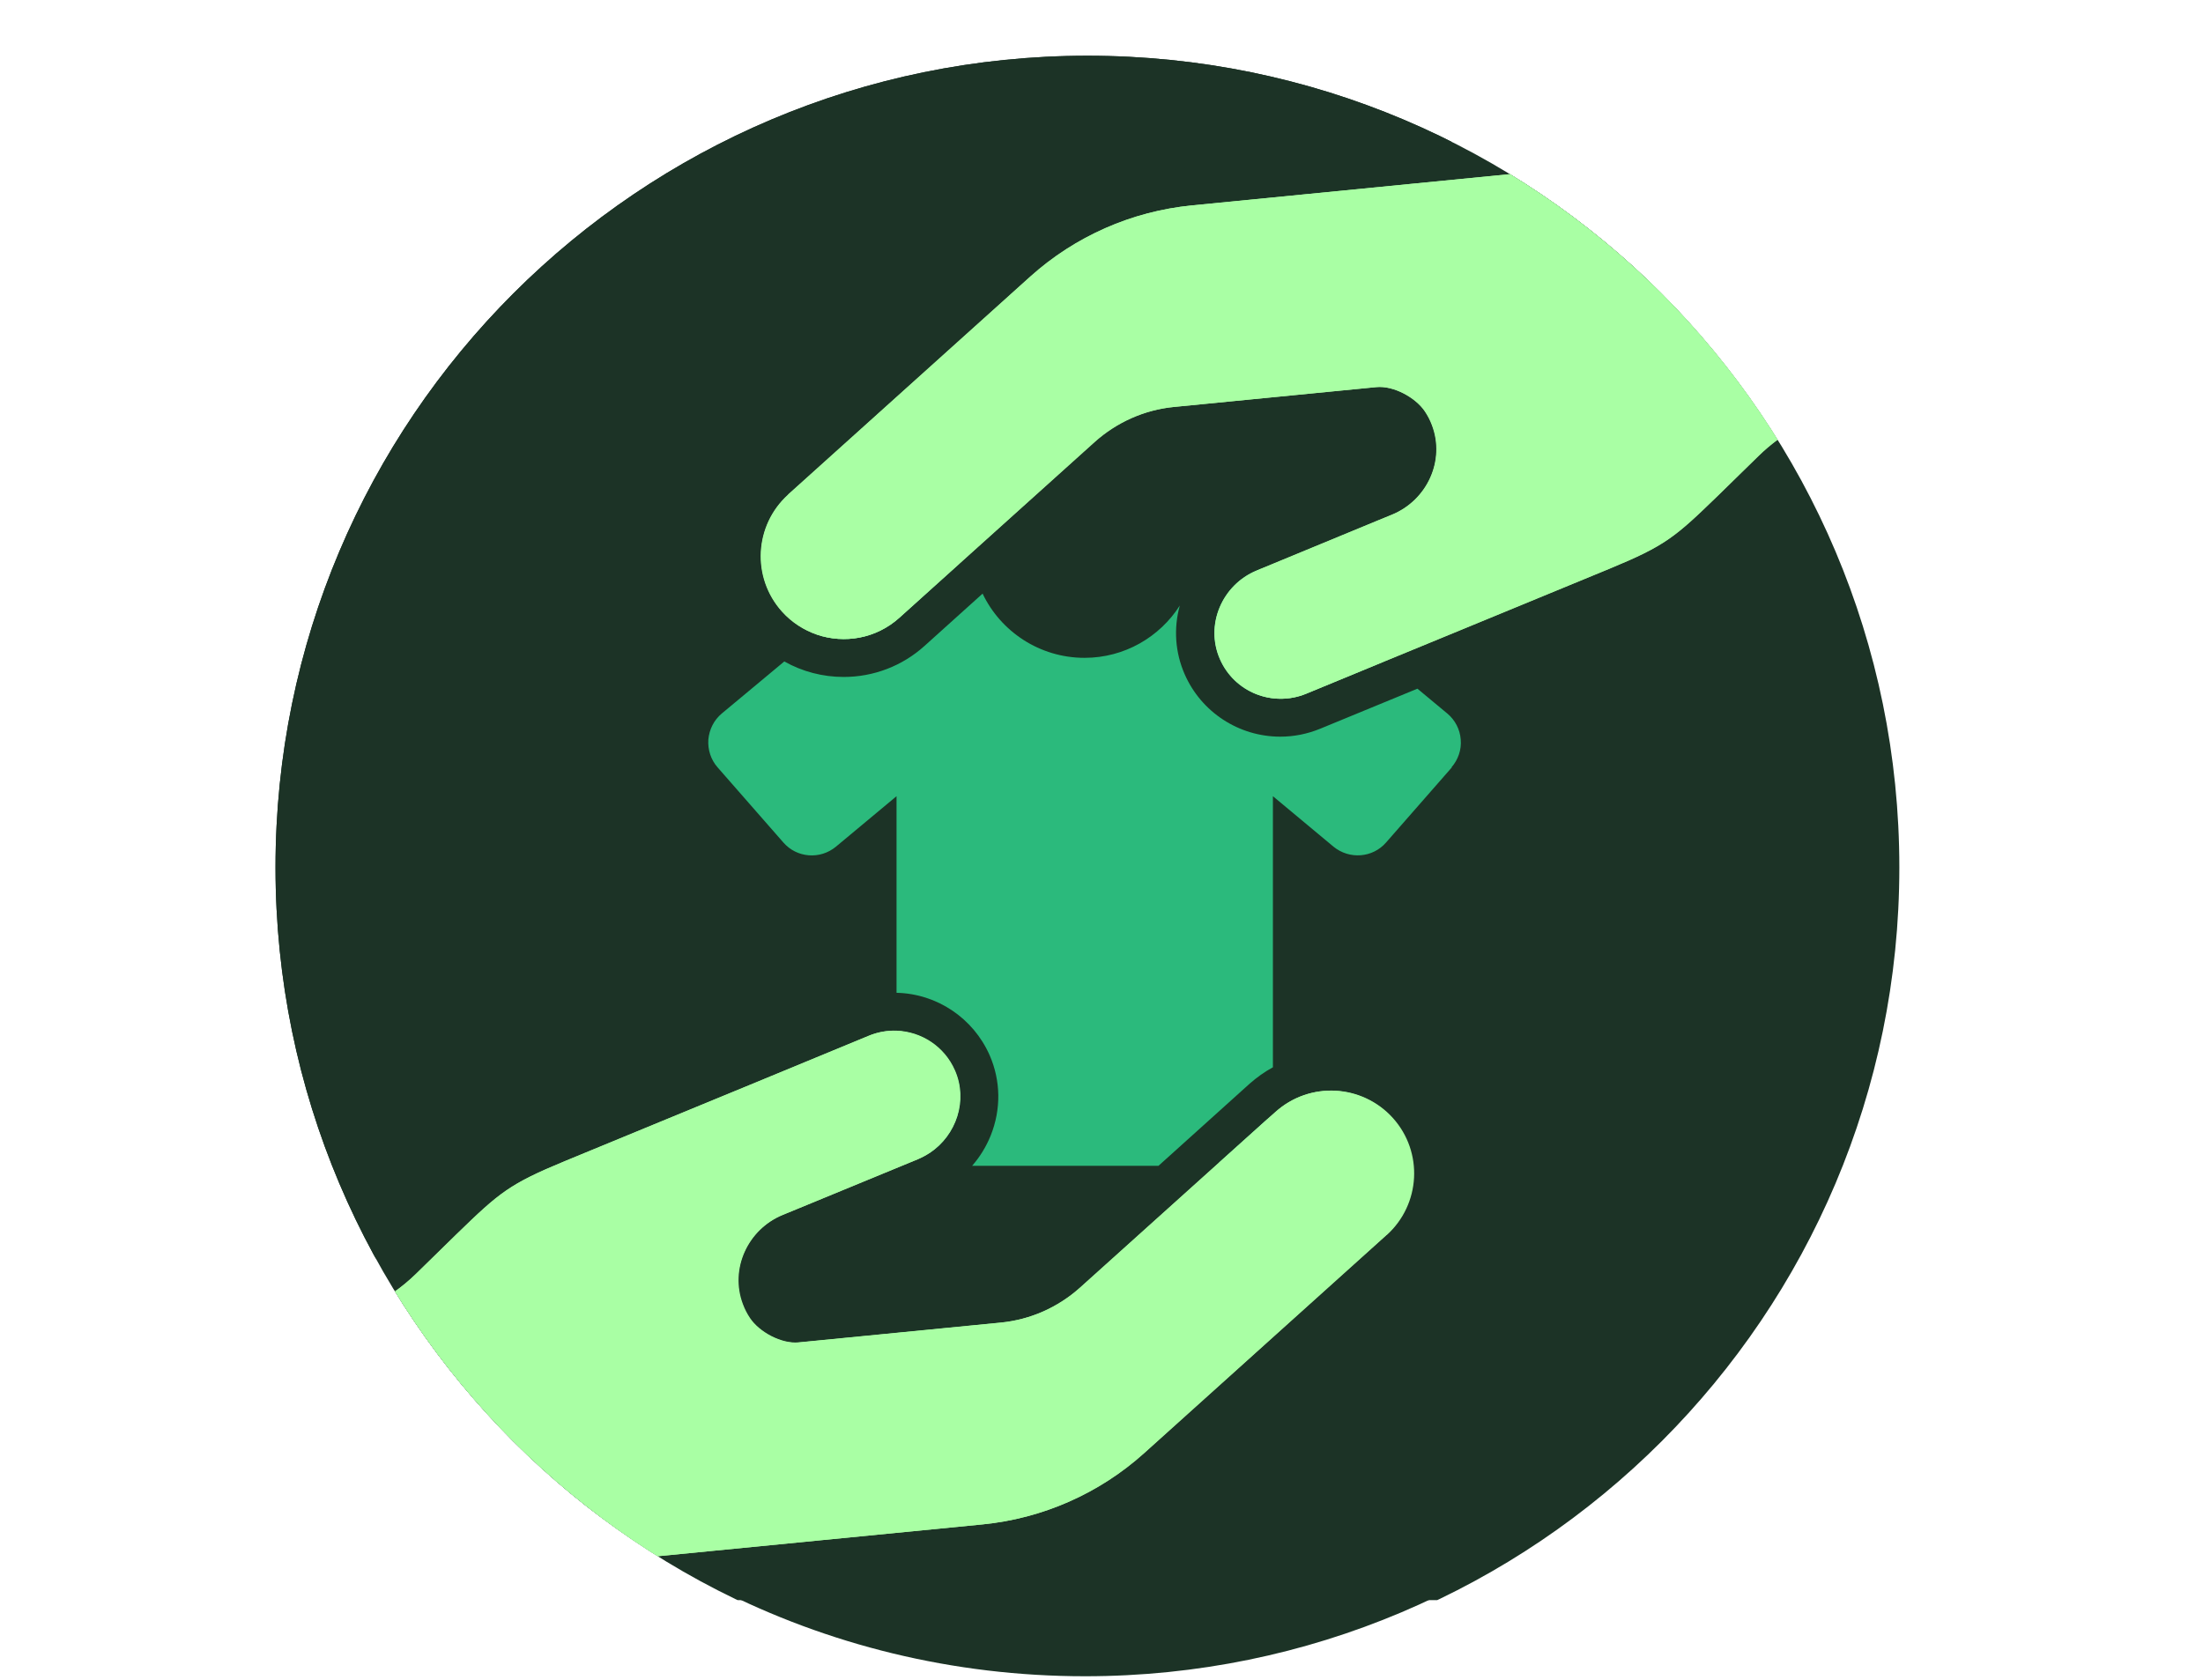
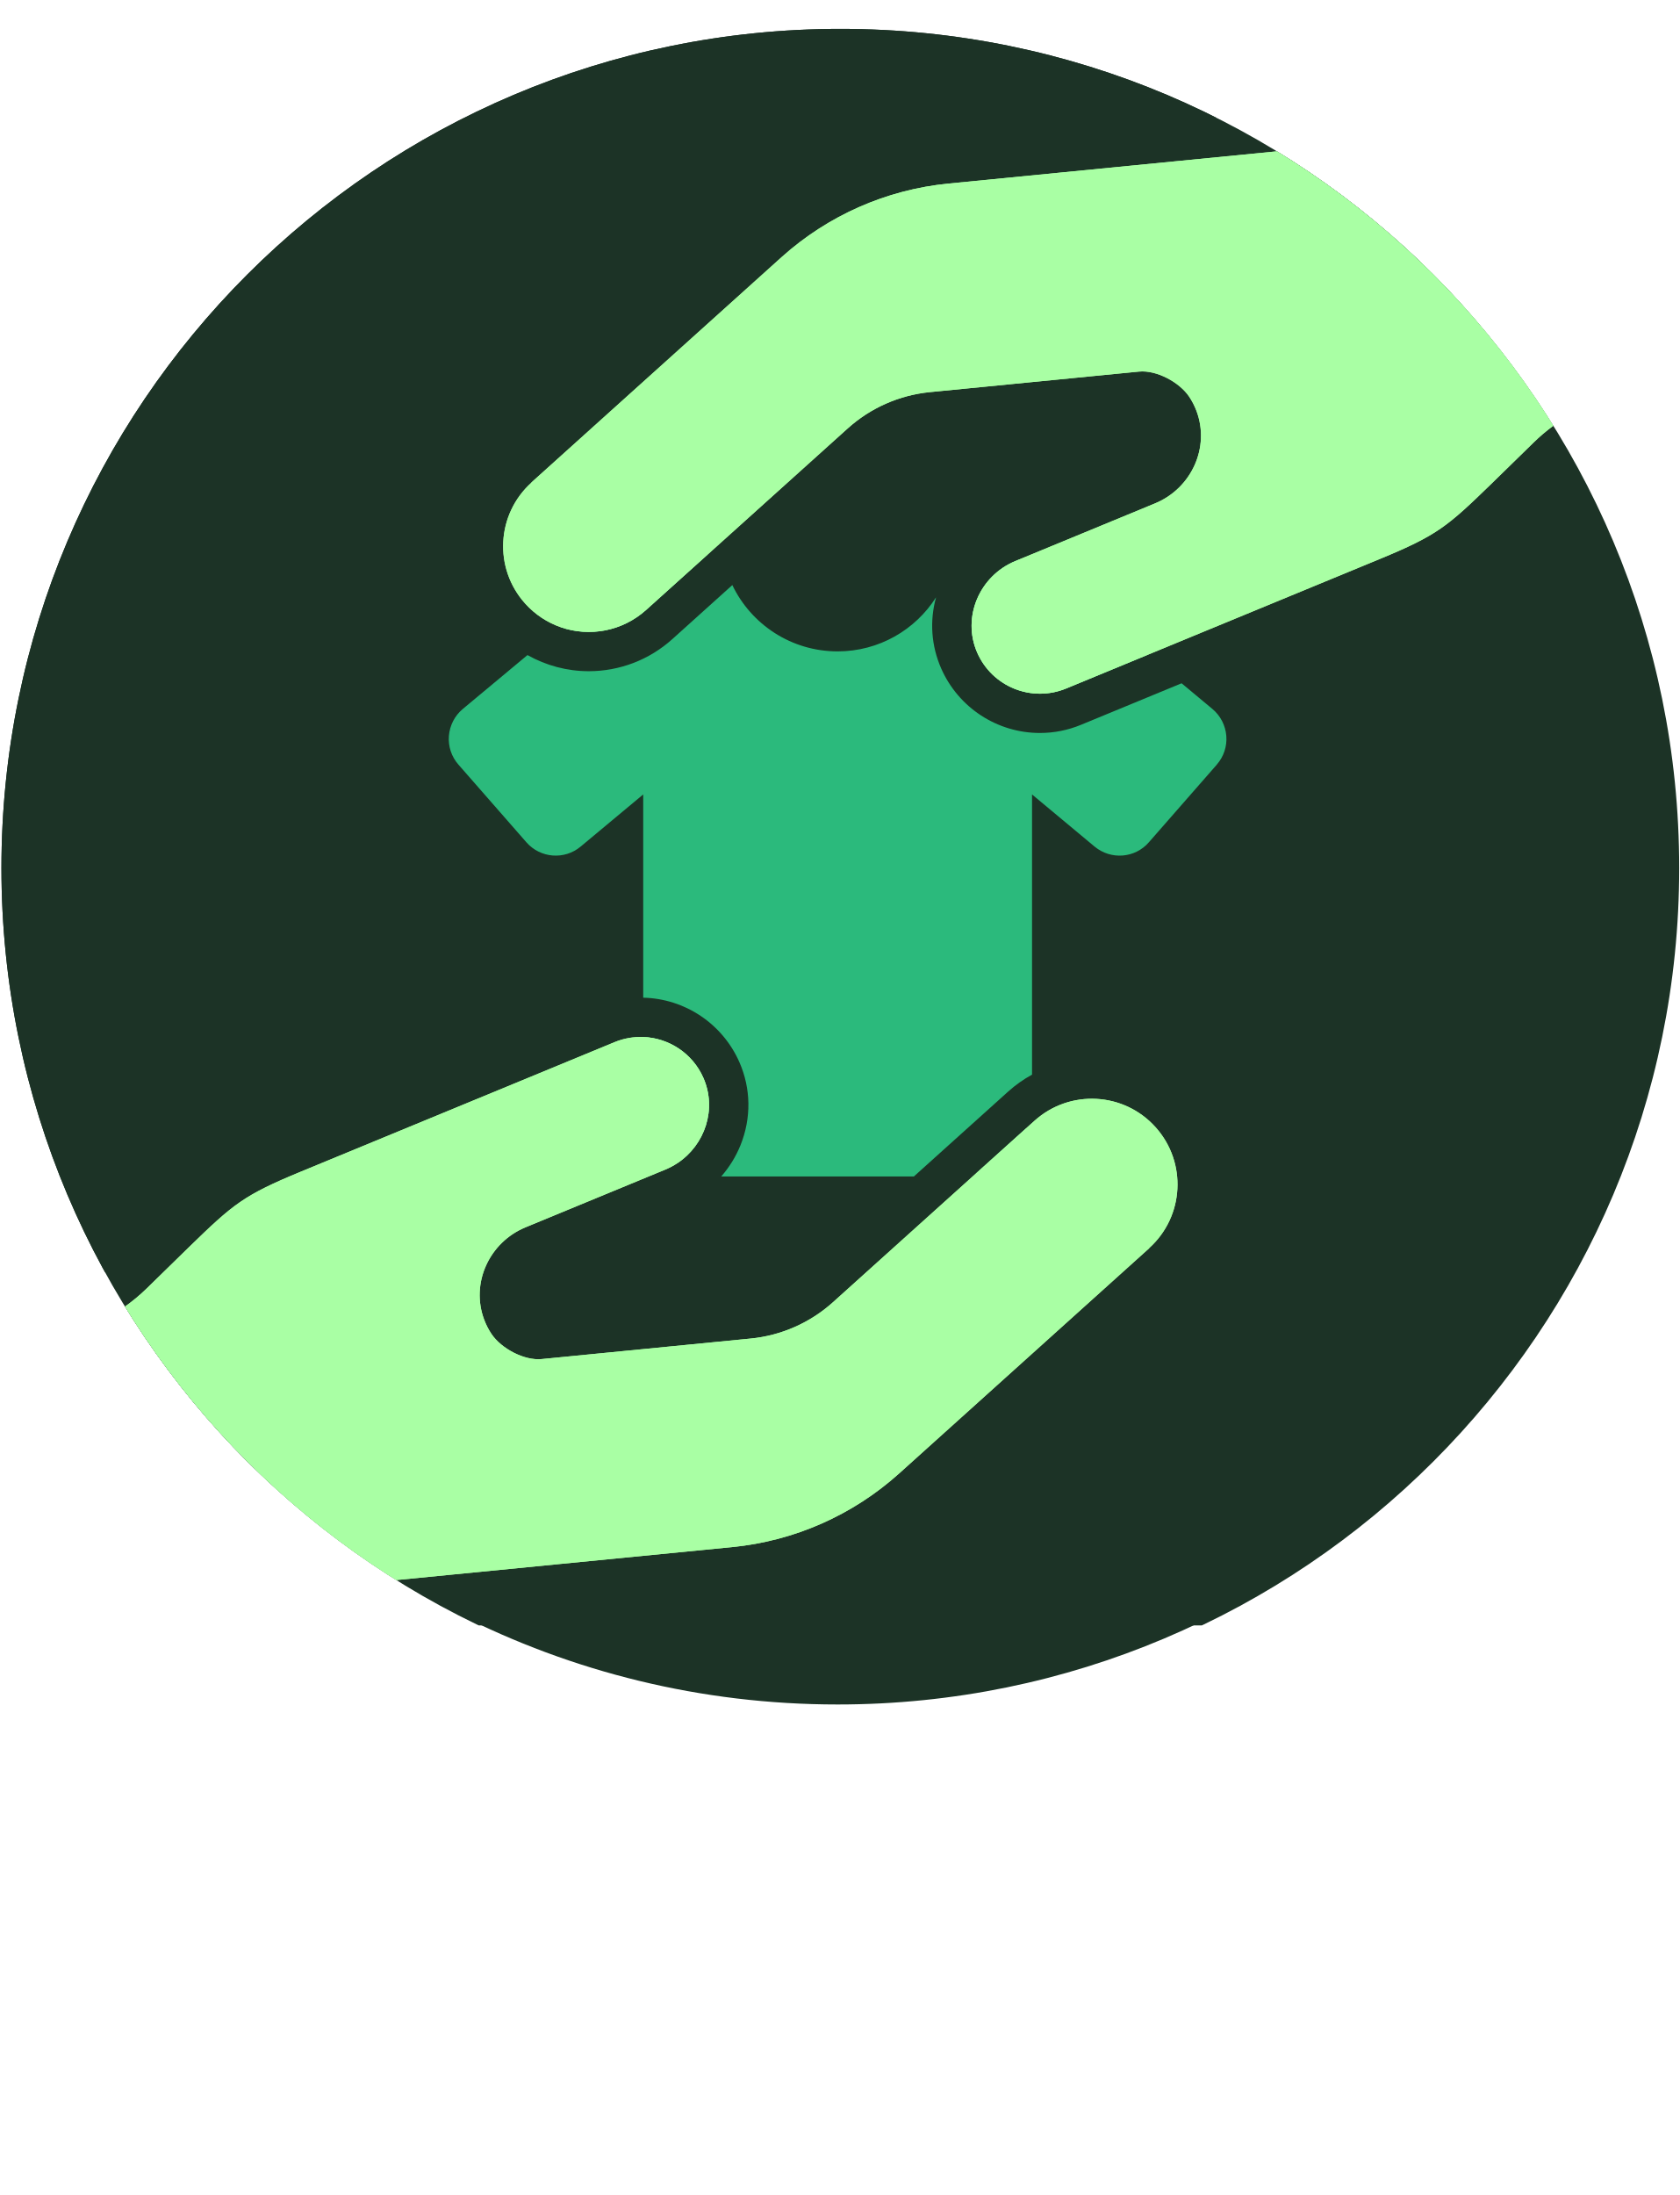
- <svg xmlns="http://www.w3.org/2000/svg" id="Calque_2" data-name="Calque 2" viewBox="0 0 122.1 93.09">
+ <svg xmlns="http://www.w3.org/2000/svg" id="Calque_1" data-name="Calque 1" viewBox="0 0 930.47 1215.68">
  <defs>
    <style>
      .cls-1 {
        fill: #2bba7c;
      }

      .cls-1, .cls-2, .cls-3, .cls-4 {
        stroke-width: 0px;
      }

      .cls-2 {
        fill: none;
      }

      .cls-3 {
        fill: #a9ffa4;
      }

      .cls-5 {
        clip-path: url(#clippath);
      }

      .cls-4 {
        fill: #1c3326;
      }
    </style>
    <clipPath id="clippath">
-       <circle class="cls-2" cx="60.27" cy="48.09" r="45" />
+       <circle class="cls-2" cx="465.54" cy="480.74" r="464.74" />
    </clipPath>
  </defs>
-   <g id="Calque_1-2" data-name="Calque 1">
-     <g class="cls-5">
+   <g class="cls-5">
+     <g>
+       <rect class="cls-4" x="-124.75" y="-15.91" width="1228.92" height="916.13" />
+       <path class="cls-4" d="m525.34,101.68l182.83-17.94c61.79,38.19,113.95,90.47,151.99,152.35-3.69,2.73-7.19,5.7-10.5,8.94l-23.22,22.69c-24.72,24.01-30.19,28.73-62.13,41.91l-85.9,35.45-17.56,7.24-25.14,10.38-45.07,18.61c-19.16,7.9-40.98-.96-49.26-19.83-8.62-19.65,1.28-42.56,21.11-50.73l2.13-.89,67.26-27.75,8.07-3.34c20.04-8.27,30.54-30.96,22.86-51.24-1.06-2.79-2.41-5.41-4.01-7.81-5.41-8.07-18.12-14.86-27.78-13.92l-115.83,11.37c-16.95,1.67-32.92,8.71-45.58,20.12l-77.42,69.69-34.26,30.83c-13.28,11.95-31.43,15.02-47.19,9.61-7.37-2.54-14.24-6.94-19.83-13.17-17.55-19.51-15.95-49.48,3.56-67.02h-.12s138.72-124.89,138.72-124.89c25.65-23.02,58-37.29,92.26-40.66Z" />
+       <path class="cls-4" d="m640.16,624.26c-17.53-19.51-47.51-21.09-67.02-3.56l-4.62,4.15-27.74,24.97-79.31,71.4c-12.67,11.39-28.64,18.45-45.59,20.12l-115.83,11.37c-9.65.94-22.37-5.85-27.77-13.92-1.61-2.4-2.96-5.02-4.01-7.81-7.69-20.28,2.8-42.97,22.85-51.24l8.07-3.34,69.4-28.64c2.4-.99,4.65-2.19,6.73-3.59,15.21-10.07,21.95-29.87,14.37-47.15-6.02-13.73-19.22-22.15-33.34-22.69-5.28-.2-10.7.71-15.92,2.86l-70.21,28.99-17.56,7.24-85.9,35.45c-31.93,13.18-37.41,17.9-62.13,41.91l-23.22,22.69c-3.92,3.83-8.13,7.32-12.56,10.42,38.07,61.37,90.04,113.22,151.5,151.13l185.39-18.2c34.26-3.37,66.61-17.64,92.26-40.66l138.72-124.9h-.12c19.51-17.52,21.11-47.49,3.56-67Zm231.07-369.21c-2.21,1.73-4.33,3.59-6.34,5.56l-23.22,22.69c-26.03,25.29-33.52,31.8-69.02,46.46l-118.01,48.68-55.68,22.98c-7.3,3.02-14.97,4.54-22.82,4.54-23.69,0-45.16-14.04-54.69-35.75-5.5-12.53-6.46-26.29-2.83-39.38.61-2.22,1.35-4.43,2.24-6.6,6.1-15.14,18.25-27.39,33.34-33.62l77.47-31.96c9.38-3.88,14.23-14.37,10.8-23.4-.48-1.25-1.06-2.41-1.74-3.41-1.2-1.71-5.65-4.21-7.77-4.35l-115.61,11.35c-12.41,1.22-23.88,6.29-33.15,14.62l-78.44,70.6-33.24,29.93c-12.74,11.47-29.18,17.77-46.29,17.77-12,0-23.69-3.14-33.96-8.93-6.5-3.64-12.44-8.38-17.52-14.02-14.25-15.87-19.81-36.53-17.01-56.15l-26.91,2.6,48.99-44.2,138.72-124.89c28.94-25.98,66.12-42.37,104.7-46.16l151.9-14.91c-63.33-32.34-135.06-50.59-211.05-50.59C207.39,14.52-.68,222.58-.68,479.25c0,81.95,21.21,158.94,58.45,225.8,2.96-2.18,5.78-4.57,8.42-7.16l23.22-22.69c26.03-25.29,33.52-31.8,69.02-46.46l173.69-71.66c7.3-3.02,14.98-4.54,22.82-4.54.46,0,.94,0,1.41.03,23.12.54,43.94,14.44,53.29,35.72,6.43,14.65,6.65,30.98.61,45.97-2.57,6.36-6.2,12.21-10.67,17.32-6.17,7.05-13.93,12.7-22.69,16.32l-77.47,31.96c-9.38,3.88-14.22,14.37-10.8,23.4.48,1.26,1.06,2.4,1.73,3.4,1.22,1.73,5.66,4.22,7.78,4.37l115.61-11.35c12.41-1.22,23.88-6.28,33.15-14.63l59.4-53.46,52.28-47.06c4.05-3.64,8.48-6.76,13.18-9.33,10.09-5.5,21.44-8.43,33.11-8.43,19.61,0,38.36,8.36,51.49,22.95,14.25,15.85,19.81,36.54,17.01,56.15l26.91-2.6-48.99,44.2-138.72,124.89c-28.93,25.98-66.1,42.37-104.7,46.16l-154.4,15.15c63.21,32.19,134.77,50.34,210.59,50.34,256.66,0,464.74-208.08,464.74-464.74,0-81.3-20.87-157.72-57.57-224.2Z" />
+       <path class="cls-3" d="m463.56,479.46l.99-.41h0c-.33.14-.66.27-.99.41Z" />
+       <path class="cls-2" d="m525.34,101.68l182.83-17.94c61.79,38.19,113.95,90.47,151.99,152.35-3.69,2.73-7.19,5.7-10.5,8.94l-23.22,22.69c-24.72,24.01-30.19,28.73-62.13,41.91l-85.9,35.45-17.56,7.24-25.14,10.38-45.07,18.61c-19.16,7.9-40.98-.96-49.26-19.83-8.62-19.65,1.28-42.56,21.11-50.73l2.13-.89,67.26-27.75,8.07-3.34c20.04-8.27,30.54-30.96,22.86-51.24-1.06-2.79-2.41-5.41-4.01-7.81-5.41-8.07-18.12-14.86-27.78-13.92l-115.83,11.37c-16.95,1.67-32.92,8.71-45.58,20.12l-77.42,69.69-34.26,30.83c-13.28,11.95-31.43,15.02-47.19,9.61-7.37-2.54-14.24-6.94-19.83-13.17-17.55-19.51-15.95-49.48,3.56-67.02h-.12s138.72-124.89,138.72-124.89c25.65-23.02,58-37.29,92.26-40.66Z" />
+       <path class="cls-2" d="m640.16,624.26c-17.53-19.51-47.51-21.09-67.02-3.56l-4.62,4.15-27.74,24.97-79.31,71.4c-12.67,11.39-28.64,18.45-45.59,20.12l-115.83,11.37c-9.65.94-22.37-5.85-27.77-13.92-1.61-2.4-2.96-5.02-4.01-7.81-7.69-20.28,2.8-42.97,22.85-51.24l8.07-3.34,69.4-28.64c2.4-.99,4.65-2.19,6.73-3.59,15.21-10.07,21.95-29.87,14.37-47.15-6.02-13.73-19.22-22.15-33.34-22.69-5.28-.2-10.7.71-15.92,2.86l-70.21,28.99-17.56,7.24-85.9,35.45c-31.93,13.18-37.41,17.9-62.13,41.91l-23.22,22.69c-3.92,3.83-8.13,7.32-12.56,10.42,38.07,61.37,90.04,113.22,151.5,151.13l185.39-18.2c34.26-3.37,66.61-17.64,92.26-40.66l138.72-124.9h-.12c19.51-17.52,21.11-47.49,3.56-67Zm231.07-369.21c-2.21,1.73-4.33,3.59-6.34,5.56l-23.22,22.69c-26.03,25.29-33.52,31.8-69.02,46.46l-118.01,48.68-55.68,22.98c-7.3,3.02-14.97,4.54-22.82,4.54-23.69,0-45.16-14.04-54.69-35.75-5.5-12.53-6.46-26.29-2.83-39.38.61-2.22,1.35-4.43,2.24-6.6,6.1-15.14,18.25-27.39,33.34-33.62l77.47-31.96c9.38-3.88,14.23-14.37,10.8-23.4-.48-1.25-1.06-2.41-1.74-3.41-1.2-1.71-5.65-4.21-7.77-4.35l-115.61,11.35c-12.41,1.22-23.88,6.29-33.15,14.62l-78.44,70.6-33.24,29.93c-12.74,11.47-29.18,17.77-46.29,17.77-12,0-23.69-3.14-33.96-8.93-6.5-3.64-12.44-8.38-17.52-14.02-14.25-15.87-19.81-36.53-17.01-56.15l-26.91,2.6,48.99-44.2,138.72-124.89c28.94-25.98,66.12-42.37,104.7-46.16l151.9-14.91c-63.33-32.34-135.06-50.59-211.05-50.59C207.39,14.52-.68,222.58-.68,479.25c0,81.95,21.21,158.94,58.45,225.8,2.96-2.18,5.78-4.57,8.42-7.16l23.22-22.69c26.03-25.29,33.52-31.8,69.02-46.46l173.69-71.66c7.3-3.02,14.98-4.54,22.82-4.54.46,0,.94,0,1.41.03,23.12.54,43.94,14.44,53.29,35.72,6.43,14.65,6.65,30.98.61,45.97-2.57,6.36-6.2,12.21-10.67,17.32-6.17,7.05-13.93,12.7-22.69,16.32l-77.47,31.96c-9.38,3.88-14.22,14.37-10.8,23.4.48,1.26,1.06,2.4,1.73,3.4,1.22,1.73,5.66,4.22,7.78,4.37l115.61-11.35c12.41-1.22,23.88-6.28,33.15-14.63l59.4-53.46,52.28-47.06c4.05-3.64,8.48-6.76,13.18-9.33,10.09-5.5,21.44-8.43,33.11-8.43,19.61,0,38.36,8.36,51.49,22.95,14.25,15.85,19.81,36.54,17.01,56.15l26.91-2.6-48.99,44.2-138.72,124.89c-28.93,25.98-66.1,42.37-104.7,46.16l-154.4,15.15c63.21,32.19,134.77,50.34,210.59,50.34,256.66,0,464.74-208.08,464.74-464.74,0-81.3-20.87-157.72-57.57-224.2Z" />
+       <path class="cls-2" d="m525.34,101.68l182.83-17.94c61.79,38.19,113.95,90.47,151.99,152.35-3.69,2.73-7.19,5.7-10.5,8.94l-23.22,22.69c-24.72,24.01-30.19,28.73-62.13,41.91l-85.9,35.45-17.56,7.24-25.14,10.38-45.07,18.61c-19.16,7.9-40.98-.96-49.26-19.83-8.62-19.65,1.28-42.56,21.11-50.73l2.13-.89,67.26-27.75,8.07-3.34c20.04-8.27,30.54-30.96,22.86-51.24-1.06-2.79-2.41-5.41-4.01-7.81-5.41-8.07-18.12-14.86-27.78-13.92l-115.83,11.37c-16.95,1.67-32.92,8.71-45.58,20.12l-77.42,69.69-34.26,30.83c-13.28,11.95-31.43,15.02-47.19,9.61-7.37-2.54-14.24-6.94-19.83-13.17-17.55-19.51-15.95-49.48,3.56-67.02h-.12s138.72-124.89,138.72-124.89c25.65-23.02,58-37.29,92.26-40.66Z" />
+       <path class="cls-2" d="m640.16,624.26c-17.53-19.51-47.51-21.09-67.02-3.56l-4.62,4.15-27.74,24.97-79.31,71.4c-12.67,11.39-28.64,18.45-45.59,20.12l-115.83,11.37c-9.65.94-22.37-5.85-27.77-13.92-1.61-2.4-2.96-5.02-4.01-7.81-7.69-20.28,2.8-42.97,22.85-51.24l8.07-3.34,69.4-28.64c2.4-.99,4.65-2.19,6.73-3.59,15.21-10.07,21.95-29.87,14.37-47.15-6.02-13.73-19.22-22.15-33.34-22.69-5.28-.2-10.7.71-15.92,2.86l-70.21,28.99-17.56,7.24-85.9,35.45c-31.93,13.18-37.41,17.9-62.13,41.91l-23.22,22.69c-3.92,3.83-8.13,7.32-12.56,10.42,38.07,61.37,90.04,113.22,151.5,151.13l185.39-18.2c34.26-3.37,66.61-17.64,92.26-40.66l138.72-124.9h-.12c19.51-17.52,21.11-47.49,3.56-67Zm231.07-369.21c-2.21,1.73-4.33,3.59-6.34,5.56l-23.22,22.69c-26.03,25.29-33.52,31.8-69.02,46.46l-118.01,48.68-55.68,22.98c-7.3,3.02-14.97,4.54-22.82,4.54-23.69,0-45.16-14.04-54.69-35.75-5.5-12.53-6.46-26.29-2.83-39.38.61-2.22,1.35-4.43,2.24-6.6,6.1-15.14,18.25-27.39,33.34-33.62l77.47-31.96c9.38-3.88,14.23-14.37,10.8-23.4-.48-1.25-1.06-2.41-1.74-3.41-1.2-1.71-5.65-4.21-7.77-4.35l-115.61,11.35c-12.41,1.22-23.88,6.29-33.15,14.62l-78.44,70.6-33.24,29.93c-12.74,11.47-29.18,17.77-46.29,17.77-12,0-23.69-3.14-33.96-8.93-6.5-3.64-12.44-8.38-17.52-14.02-14.25-15.87-19.81-36.53-17.01-56.15l-26.91,2.6,48.99-44.2,138.72-124.89c28.94-25.98,66.12-42.37,104.7-46.16l151.9-14.91c-63.33-32.34-135.06-50.59-211.05-50.59C207.39,14.52-.68,222.58-.68,479.25c0,81.95,21.21,158.94,58.45,225.8,2.96-2.18,5.78-4.57,8.42-7.16l23.22-22.69c26.03-25.29,33.52-31.8,69.02-46.46l173.69-71.66c7.3-3.02,14.98-4.54,22.82-4.54.46,0,.94,0,1.41.03,23.12.54,43.94,14.44,53.29,35.72,6.43,14.65,6.65,30.98.61,45.97-2.57,6.36-6.2,12.21-10.67,17.32-6.17,7.05-13.93,12.7-22.69,16.32l-77.47,31.96c-9.38,3.88-14.22,14.37-10.8,23.4.48,1.26,1.06,2.4,1.73,3.4,1.22,1.73,5.66,4.22,7.78,4.37l115.61-11.35c12.41-1.22,23.88-6.28,33.15-14.63l59.4-53.46,52.28-47.06c4.05-3.64,8.48-6.76,13.18-9.33,10.09-5.5,21.44-8.43,33.11-8.43,19.61,0,38.36,8.36,51.49,22.95,14.25,15.85,19.81,36.54,17.01,56.15l26.91-2.6-48.99,44.2-138.72,124.89c-28.93,25.98-66.1,42.37-104.7,46.16l-154.4,15.15c63.21,32.19,134.77,50.34,210.59,50.34,256.66,0,464.74-208.08,464.74-464.74,0-81.3-20.87-157.72-57.57-224.2Z" />
+       <path class="cls-1" d="m310.75,347.41l30.58-25.47c11.66-9.7,26.26-15.01,41.41-15.01h8.48c.33,0,.65.01.97.04l-34.26,30.83c-13.28,11.95-31.43,15.02-47.19,9.61Z" />
+       <path class="cls-1" d="m541.38,361.48c-8.62-19.65,1.28-42.56,21.11-50.73l2.13-.89c8.04,2.51,15.56,6.59,22.15,12.08l48.95,40.76-45.07,18.61c-19.16,7.9-40.98-.96-49.26-19.83Z" />
+       <path class="cls-1" d="m540.79,649.82l27.74-24.97c-4.92,12-15.14,21.29-27.74,24.97Z" />
+       <path class="cls-1" d="m389.7,597.03c7.58,17.27.84,37.07-14.37,47.15-11.44-7.75-18.97-20.84-18.97-35.68v-34.15c14.12.54,27.32,8.96,33.34,22.69Z" />
+       <path class="cls-1" d="m674.15,423.44l-37.7,43.08c-7.68,8.83-21,9.84-30.02,2.37l-34.68-28.89v155.18c-4.7,2.57-9.13,5.69-13.18,9.33l-52.28,47.06h-106.72c4.47-5.11,8.1-10.96,10.67-17.32,6.04-14.99,5.82-31.32-.61-45.97-9.35-21.28-30.16-35.19-53.29-35.72v-112.57l-34.68,28.89c-8.94,7.48-22.28,6.46-30.02-2.37l-37.7-43.08c-3.83-4.37-5.72-10.09-5.25-15.88.48-5.79,3.24-11.18,7.68-14.88l35.85-29.86c10.28,5.79,21.96,8.93,33.96,8.93,17.11,0,33.55-6.3,46.29-17.77l33.24-29.93c10.38,21.7,32.59,36.72,58.32,36.72,22.95,0,43.1-11.95,54.55-29.94-3.63,13.09-2.67,26.85,2.83,39.38,9.54,21.71,31.01,35.75,54.69,35.75,7.85,0,15.52-1.52,22.82-4.54l55.68-22.98,17.1,14.24c4.44,3.7,7.2,9.09,7.68,14.88.46,5.79-1.42,11.51-5.25,15.88Z" />
      <g>
-         <rect class="cls-4" x="3.11" width="119" height="88.71" />
-         <path class="cls-4" d="m66.06,11.39l17.7-1.74c5.98,3.7,11.03,8.76,14.72,14.75-.36.26-.7.55-1.02.87l-2.25,2.2c-2.39,2.32-2.92,2.78-6.02,4.06l-8.32,3.43-1.7.7-2.43,1-4.36,1.8c-1.86.76-3.97-.09-4.77-1.92-.83-1.9.12-4.12,2.04-4.91l.21-.09,6.51-2.69.78-.32c1.94-.8,2.96-3,2.21-4.96-.1-.27-.23-.52-.39-.76-.52-.78-1.75-1.44-2.69-1.35l-11.22,1.1c-1.64.16-3.19.84-4.41,1.95l-7.5,6.75-3.32,2.99c-1.29,1.16-3.04,1.45-4.57.93-.71-.25-1.38-.67-1.92-1.27-1.7-1.89-1.54-4.79.34-6.49h-.01s13.43-12.09,13.43-12.09c2.48-2.23,5.62-3.61,8.93-3.94Z" />
-         <path class="cls-4" d="m77.17,61.99c-1.7-1.89-4.6-2.04-6.49-.34l-.45.4-2.69,2.42-7.68,6.91c-1.23,1.1-2.77,1.79-4.41,1.95l-11.22,1.1c-.93.09-2.17-.57-2.69-1.35-.16-.23-.29-.49-.39-.76-.74-1.96.27-4.16,2.21-4.96l.78-.32,6.72-2.77c.23-.1.45-.21.65-.35,1.47-.98,2.13-2.89,1.39-4.57-.58-1.33-1.86-2.14-3.23-2.2-.51-.02-1.04.07-1.54.28l-6.8,2.81-1.7.7-8.32,3.43c-3.09,1.28-3.62,1.73-6.02,4.06l-2.25,2.2c-.38.37-.79.71-1.22,1.01,3.69,5.94,8.72,10.96,14.67,14.63l17.95-1.76c3.32-.33,6.45-1.71,8.93-3.94l13.43-12.09h-.01c1.89-1.7,2.04-4.6.34-6.49Zm22.37-35.75c-.21.17-.42.35-.61.54l-2.25,2.2c-2.52,2.45-3.25,3.08-6.68,4.5l-11.43,4.71-5.39,2.22c-.71.29-1.45.44-2.21.44-2.29,0-4.37-1.36-5.3-3.46-.53-1.21-.63-2.55-.27-3.81.06-.22.13-.43.22-.64.59-1.47,1.77-2.65,3.23-3.26l7.5-3.09c.91-.38,1.38-1.39,1.05-2.27-.05-.12-.1-.23-.17-.33-.12-.17-.55-.41-.75-.42l-11.19,1.1c-1.2.12-2.31.61-3.21,1.42l-7.6,6.84-3.22,2.9c-1.23,1.11-2.83,1.72-4.48,1.72-1.16,0-2.29-.3-3.29-.86-.63-.35-1.2-.81-1.7-1.36-1.38-1.54-1.92-3.54-1.65-5.44l-2.61.25,4.74-4.28,13.43-12.09c2.8-2.52,6.4-4.1,10.14-4.47l14.71-1.44c-6.13-3.13-13.08-4.9-20.44-4.9C35.27,2.95,15.12,23.09,15.12,47.95c0,7.94,2.05,15.39,5.66,21.86.29-.21.56-.44.82-.69l2.25-2.2c2.52-2.45,3.25-3.08,6.68-4.5l16.82-6.94c.71-.29,1.45-.44,2.21-.44.05,0,.09,0,.14,0,2.24.05,4.25,1.4,5.16,3.46.62,1.42.64,3,.06,4.45-.25.62-.6,1.18-1.03,1.68-.6.68-1.35,1.23-2.2,1.58l-7.5,3.09c-.91.38-1.38,1.39-1.05,2.27.05.12.1.23.17.33.12.17.55.41.75.42l11.19-1.1c1.2-.12,2.31-.61,3.21-1.42l5.75-5.18,5.06-4.56c.39-.35.82-.65,1.28-.9.98-.53,2.08-.82,3.21-.82,1.9,0,3.71.81,4.99,2.22,1.38,1.53,1.92,3.54,1.65,5.44l2.61-.25-4.74,4.28-13.43,12.09c-2.8,2.52-6.4,4.1-10.14,4.47l-14.95,1.47c6.12,3.12,13.05,4.87,20.39,4.87,24.85,0,45-20.15,45-45,0-7.87-2.02-15.27-5.57-21.71Z" />
-         <path class="cls-3" d="m60.07,47.97l.1-.04h0l-.1.04Z" />
-         <path class="cls-2" d="m66.06,11.39l17.7-1.74c5.98,3.7,11.03,8.76,14.72,14.75-.36.26-.7.55-1.02.87l-2.25,2.2c-2.39,2.32-2.92,2.78-6.02,4.06l-8.32,3.43-1.7.7-2.43,1-4.36,1.8c-1.86.76-3.97-.09-4.77-1.92-.83-1.9.12-4.12,2.04-4.91l.21-.09,6.51-2.69.78-.32c1.94-.8,2.96-3,2.21-4.96-.1-.27-.23-.52-.39-.76-.52-.78-1.75-1.44-2.69-1.35l-11.22,1.1c-1.64.16-3.19.84-4.41,1.95l-7.5,6.75-3.32,2.99c-1.29,1.16-3.04,1.45-4.57.93-.71-.25-1.38-.67-1.92-1.27-1.7-1.89-1.54-4.79.34-6.49h-.01s13.43-12.09,13.43-12.09c2.48-2.23,5.62-3.61,8.93-3.94Z" />
-         <path class="cls-2" d="m77.17,61.99c-1.7-1.89-4.6-2.04-6.49-.34l-.45.4-2.69,2.42-7.68,6.91c-1.23,1.1-2.77,1.79-4.41,1.95l-11.22,1.1c-.93.09-2.17-.57-2.69-1.35-.16-.23-.29-.49-.39-.76-.74-1.96.27-4.16,2.21-4.96l.78-.32,6.72-2.77c.23-.1.45-.21.65-.35,1.47-.98,2.13-2.89,1.39-4.57-.58-1.33-1.86-2.14-3.23-2.2-.51-.02-1.04.07-1.54.28l-6.8,2.81-1.7.7-8.32,3.43c-3.09,1.28-3.62,1.73-6.02,4.06l-2.25,2.2c-.38.37-.79.71-1.22,1.01,3.69,5.94,8.72,10.96,14.67,14.63l17.95-1.76c3.32-.33,6.45-1.71,8.93-3.94l13.43-12.09h-.01c1.89-1.7,2.04-4.6.34-6.49Zm22.37-35.75c-.21.17-.42.35-.61.54l-2.25,2.2c-2.52,2.45-3.25,3.08-6.68,4.5l-11.43,4.71-5.39,2.22c-.71.29-1.45.44-2.21.44-2.29,0-4.37-1.36-5.3-3.46-.53-1.21-.63-2.55-.27-3.81.06-.22.13-.43.22-.64.59-1.47,1.77-2.65,3.23-3.26l7.5-3.09c.91-.38,1.38-1.39,1.05-2.27-.05-.12-.1-.23-.17-.33-.12-.17-.55-.41-.75-.42l-11.19,1.1c-1.2.12-2.31.61-3.21,1.42l-7.6,6.84-3.22,2.9c-1.23,1.11-2.83,1.72-4.48,1.72-1.16,0-2.29-.3-3.29-.86-.63-.35-1.2-.81-1.7-1.36-1.38-1.54-1.92-3.54-1.65-5.44l-2.61.25,4.74-4.28,13.43-12.09c2.8-2.52,6.4-4.1,10.14-4.47l14.71-1.44c-6.13-3.13-13.08-4.9-20.44-4.9C35.27,2.95,15.12,23.09,15.12,47.95c0,7.94,2.05,15.39,5.66,21.86.29-.21.56-.44.82-.69l2.25-2.2c2.52-2.45,3.25-3.08,6.68-4.5l16.82-6.94c.71-.29,1.45-.44,2.21-.44.05,0,.09,0,.14,0,2.24.05,4.25,1.4,5.16,3.46.62,1.42.64,3,.06,4.45-.25.62-.6,1.18-1.03,1.68-.6.68-1.35,1.23-2.2,1.58l-7.5,3.09c-.91.38-1.38,1.39-1.05,2.27.05.12.1.23.17.33.12.17.55.41.75.42l11.19-1.1c1.2-.12,2.31-.61,3.21-1.42l5.75-5.18,5.06-4.56c.39-.35.82-.65,1.28-.9.98-.53,2.08-.82,3.21-.82,1.9,0,3.71.81,4.99,2.22,1.38,1.53,1.92,3.54,1.65,5.44l2.61-.25-4.74,4.28-13.43,12.09c-2.8,2.52-6.4,4.1-10.14,4.47l-14.95,1.47c6.12,3.12,13.05,4.87,20.39,4.87,24.85,0,45-20.15,45-45,0-7.87-2.02-15.27-5.57-21.71Z" />
-         <path class="cls-2" d="m66.06,11.39l17.7-1.74c5.98,3.7,11.03,8.76,14.72,14.75-.36.26-.7.55-1.02.87l-2.25,2.2c-2.39,2.32-2.92,2.78-6.02,4.06l-8.32,3.43-1.7.7-2.43,1-4.36,1.8c-1.86.76-3.97-.09-4.77-1.92-.83-1.9.12-4.12,2.04-4.91l.21-.09,6.51-2.69.78-.32c1.94-.8,2.96-3,2.21-4.96-.1-.27-.23-.52-.39-.76-.52-.78-1.75-1.44-2.69-1.35l-11.22,1.1c-1.64.16-3.19.84-4.41,1.95l-7.5,6.75-3.32,2.99c-1.29,1.16-3.04,1.45-4.57.93-.71-.25-1.38-.67-1.92-1.27-1.7-1.89-1.54-4.79.34-6.49h-.01s13.43-12.09,13.43-12.09c2.48-2.23,5.62-3.61,8.93-3.94Z" />
-         <path class="cls-2" d="m77.17,61.99c-1.7-1.89-4.6-2.04-6.49-.34l-.45.4-2.69,2.42-7.68,6.91c-1.23,1.1-2.77,1.79-4.41,1.95l-11.22,1.1c-.93.09-2.17-.57-2.69-1.35-.16-.23-.29-.49-.39-.76-.74-1.96.27-4.16,2.21-4.96l.78-.32,6.72-2.77c.23-.1.45-.21.65-.35,1.47-.98,2.13-2.89,1.39-4.57-.58-1.33-1.86-2.14-3.23-2.2-.51-.02-1.04.07-1.54.28l-6.8,2.81-1.7.7-8.32,3.43c-3.09,1.28-3.62,1.73-6.02,4.06l-2.25,2.2c-.38.37-.79.71-1.22,1.01,3.69,5.94,8.72,10.96,14.67,14.63l17.95-1.76c3.32-.33,6.45-1.71,8.93-3.94l13.43-12.09h-.01c1.89-1.7,2.04-4.6.34-6.49Zm22.37-35.75c-.21.17-.42.35-.61.54l-2.25,2.2c-2.52,2.45-3.25,3.08-6.68,4.5l-11.43,4.71-5.39,2.22c-.71.29-1.45.44-2.21.44-2.29,0-4.37-1.36-5.3-3.46-.53-1.21-.63-2.55-.27-3.81.06-.22.13-.43.22-.64.59-1.47,1.77-2.65,3.23-3.26l7.5-3.09c.91-.38,1.38-1.39,1.05-2.27-.05-.12-.1-.23-.17-.33-.12-.17-.55-.41-.75-.42l-11.19,1.1c-1.2.12-2.31.61-3.21,1.42l-7.6,6.84-3.22,2.9c-1.23,1.11-2.83,1.72-4.48,1.72-1.16,0-2.29-.3-3.29-.86-.63-.35-1.2-.81-1.7-1.36-1.38-1.54-1.92-3.54-1.65-5.44l-2.61.25,4.74-4.28,13.43-12.09c2.8-2.52,6.4-4.1,10.14-4.47l14.71-1.44c-6.13-3.13-13.08-4.9-20.44-4.9C35.27,2.95,15.12,23.09,15.12,47.95c0,7.94,2.05,15.39,5.66,21.86.29-.21.56-.44.82-.69l2.25-2.2c2.52-2.45,3.25-3.08,6.68-4.5l16.82-6.94c.71-.29,1.45-.44,2.21-.44.05,0,.09,0,.14,0,2.24.05,4.25,1.4,5.16,3.46.62,1.42.64,3,.06,4.45-.25.62-.6,1.18-1.03,1.68-.6.68-1.35,1.23-2.2,1.58l-7.5,3.09c-.91.38-1.38,1.39-1.05,2.27.05.12.1.23.17.33.12.17.55.41.75.42l11.19-1.1c1.2-.12,2.31-.61,3.21-1.42l5.75-5.18,5.06-4.56c.39-.35.82-.65,1.28-.9.98-.53,2.08-.82,3.21-.82,1.9,0,3.71.81,4.99,2.22,1.38,1.53,1.92,3.54,1.65,5.44l2.61-.25-4.74,4.28-13.43,12.09c-2.8,2.52-6.4,4.1-10.14,4.47l-14.95,1.47c6.12,3.12,13.05,4.87,20.39,4.87,24.85,0,45-20.15,45-45,0-7.87-2.02-15.27-5.57-21.71Z" />
-         <path class="cls-1" d="m45.28,35.18l2.96-2.47c1.13-.94,2.54-1.45,4.01-1.45h.82s.06,0,.09,0l-3.32,2.99c-1.29,1.16-3.04,1.45-4.57.93Z" />
-         <path class="cls-1" d="m67.61,36.54c-.83-1.9.12-4.12,2.04-4.91l.21-.09c.78.24,1.51.64,2.14,1.17l4.74,3.95-4.36,1.8c-1.86.76-3.97-.09-4.77-1.92Z" />
-         <path class="cls-1" d="m67.55,64.46l2.69-2.42c-.48,1.16-1.47,2.06-2.69,2.42Z" />
-         <path class="cls-1" d="m52.92,59.35c.73,1.67.08,3.59-1.39,4.57-1.11-.75-1.84-2.02-1.84-3.45v-3.31c1.37.05,2.65.87,3.23,2.2Z" />
-         <path class="cls-1" d="m80.47,42.54l-3.65,4.17c-.74.85-2.03.95-2.91.23l-3.36-2.8v15.03c-.46.25-.88.55-1.28.9l-5.06,4.56h-10.33c.43-.49.78-1.06,1.03-1.68.58-1.45.56-3.03-.06-4.45-.91-2.06-2.92-3.41-5.16-3.46v-10.9l-3.36,2.8c-.87.72-2.16.63-2.91-.23l-3.65-4.17c-.37-.42-.55-.98-.51-1.54.05-.56.31-1.08.74-1.44l3.47-2.89c.99.56,2.13.86,3.29.86,1.66,0,3.25-.61,4.48-1.72l3.22-2.9c1,2.1,3.16,3.56,5.65,3.56,2.22,0,4.17-1.16,5.28-2.9-.35,1.27-.26,2.6.27,3.81.92,2.1,3,3.46,5.3,3.46.76,0,1.5-.15,2.21-.44l5.39-2.22,1.66,1.38c.43.36.7.88.74,1.44.05.56-.14,1.11-.51,1.54Z" />
-         <g>
-           <path class="cls-3" d="m117.2,20.5l-13.8,2c-1.79.18-3.49.84-4.92,1.9-.36.26-.7.55-1.02.87l-2.25,2.2c-2.39,2.32-2.92,2.78-6.02,4.06l-8.32,3.43-1.7.7-2.43,1-4.36,1.8c-1.86.76-3.97-.09-4.77-1.92-.83-1.9.12-4.12,2.04-4.91l.21-.09,6.51-2.69.78-.32c1.94-.8,2.96-3,2.21-4.96-.1-.27-.23-.52-.39-.76-.52-.78-1.75-1.44-2.69-1.35l-11.22,1.1c-1.64.16-3.19.84-4.41,1.95l-7.5,6.75-3.32,2.99c-1.29,1.16-3.04,1.45-4.57.93-.71-.25-1.38-.67-1.92-1.27-1.7-1.89-1.54-4.79.34-6.49h-.01s13.43-12.09,13.43-12.09c2.48-2.23,5.62-3.61,8.93-3.94l17.7-1.74.65-.06,31.35-3.73c2.03-.2,3.84,1.28,4.04,3.31l.72,7.29c.2,2.03-1.28,3.84-3.31,4.04Z" />
-           <path class="cls-3" d="m120.51,16.46l-.72-7.29c-.2-2.03-2.01-3.51-4.04-3.31l-31.35,3.73-.65.06-17.7,1.74c-3.32.33-6.45,1.71-8.93,3.94l-13.43,12.09h.01c-1.89,1.7-2.04,4.6-.34,6.49.54.6,1.21,1.03,1.92,1.27,1.53.52,3.28.23,4.57-.93l3.32-2.99,7.5-6.75c1.23-1.1,2.77-1.79,4.41-1.95l11.22-1.1c.94-.09,2.17.57,2.69,1.35.15.23.29.49.39.76.74,1.96-.27,4.16-2.21,4.96l-.78.32-6.51,2.69-.21.09c-1.92.79-2.88,3.01-2.04,4.91.8,1.83,2.92,2.68,4.77,1.92l4.36-1.8,2.43-1,1.7-.7,8.32-3.43c3.09-1.28,3.62-1.73,6.02-4.06l2.25-2.2c.32-.31.66-.6,1.02-.87,1.43-1.06,3.13-1.72,4.92-1.9l13.8-2c2.03-.2,3.51-2.01,3.31-4.04Z" />
-           <path class="cls-3" d="m76.83,68.48h.01s-13.43,12.09-13.43,12.09c-2.48,2.23-5.62,3.61-8.93,3.94l-17.95,1.76-.41.04-31.35,3.73c-2.03.2-3.84-1.28-4.04-3.31L.02,79.43c-.2-2.03,1.28-3.84,3.31-4.04l13.8-2c1.71-.17,3.33-.78,4.72-1.76.43-.3.84-.64,1.22-1.01l2.25-2.2c2.39-2.32,2.92-2.78,6.02-4.06l8.32-3.43,1.7-.7,6.8-2.81c.51-.21,1.03-.3,1.54-.28,1.37.05,2.65.87,3.23,2.2.73,1.67.08,3.59-1.39,4.57-.2.13-.42.25-.65.35l-6.72,2.77-.78.32c-1.94.8-2.96,3-2.21,4.96.1.27.23.52.39.76.52.78,1.75,1.44,2.69,1.35l11.22-1.1c1.64-.16,3.19-.84,4.41-1.95l7.68-6.91,2.69-2.42.45-.4c1.89-1.7,4.79-1.54,6.49.34,1.7,1.89,1.54,4.79-.34,6.49Z" />
-           <path class="cls-3" d="m77.17,61.99c-1.7-1.89-4.6-2.04-6.49-.34l-.45.4-2.69,2.42-7.68,6.91c-1.23,1.1-2.77,1.79-4.41,1.95l-11.22,1.1c-.93.09-2.17-.57-2.69-1.35-.16-.23-.29-.49-.39-.76-.74-1.96.27-4.16,2.21-4.96l.78-.32,6.72-2.77c.23-.1.45-.21.65-.35,1.47-.98,2.13-2.89,1.39-4.57-.58-1.33-1.86-2.14-3.23-2.2-.51-.02-1.04.07-1.54.28l-6.8,2.81-1.7.7-8.32,3.43c-3.09,1.28-3.62,1.73-6.02,4.06l-2.25,2.2c-.38.37-.79.71-1.22,1.01-1.39.98-3.01,1.59-4.72,1.76l-13.8,2c-2.03.2-3.51,2.01-3.31,4.04l.72,7.29c.2,2.03,2.01,3.51,4.04,3.31l31.35-3.73.41-.04,17.95-1.76c3.32-.33,6.45-1.71,8.93-3.94l13.43-12.09h-.01c1.89-1.7,2.04-4.6.34-6.49Z" />
-         </g>
+         <path class="cls-3" d="m1053.54,195.8l-142.57,20.68c-18.48,1.81-36.03,8.64-50.8,19.61-3.69,2.73-7.19,5.7-10.5,8.94l-23.22,22.69c-24.72,24.01-30.19,28.73-62.13,41.91l-85.9,35.45-17.56,7.24-25.14,10.38-45.07,18.61c-19.16,7.9-40.98-.96-49.26-19.83-8.62-19.65,1.28-42.56,21.11-50.73l2.13-.89,67.26-27.75,8.07-3.34c20.04-8.27,30.54-30.96,22.86-51.24-1.06-2.79-2.41-5.41-4.01-7.81-5.41-8.07-18.12-14.86-27.78-13.92l-115.83,11.37c-16.95,1.67-32.92,8.71-45.58,20.12l-77.42,69.69-34.26,30.83c-13.28,11.95-31.43,15.02-47.19,9.61-7.37-2.54-14.24-6.94-19.83-13.17-17.55-19.51-15.95-49.48,3.56-67.02h-.12s138.72-124.89,138.72-124.89c25.65-23.02,58-37.29,92.26-40.66l182.83-17.94,6.75-.67,323.76-38.48c20.96-2.06,39.61,13.27,41.67,34.23l7.39,75.31c2.06,20.96-13.25,39.61-34.21,41.67Z" />
+         <path class="cls-3" d="m1087.75,154.13l-7.39-75.31c-2.06-20.96-20.71-36.29-41.67-34.23l-323.76,38.48-6.75.67-182.83,17.94c-34.26,3.37-66.61,17.64-92.26,40.66l-138.72,124.9h.12c-19.51,17.52-21.11,47.49-3.56,67,5.59,6.23,12.45,10.63,19.83,13.17,15.76,5.41,33.91,2.34,47.19-9.61l34.26-30.83,77.42-69.69c12.66-11.41,28.63-18.45,45.58-20.12l115.83-11.37c9.67-.94,22.37,5.85,27.78,13.92,1.6,2.4,2.95,5.02,4.01,7.81,7.68,20.28-2.82,42.97-22.86,51.24l-8.07,3.34-67.26,27.75-2.13.89c-19.83,8.17-29.73,31.08-21.11,50.73,8.29,18.87,30.11,27.72,49.26,19.83l45.07-18.61,25.14-10.38,17.56-7.24,85.9-35.45c31.93-13.18,37.41-17.9,62.13-41.91l23.22-22.69c3.31-3.24,6.81-6.21,10.5-8.94,14.78-10.97,32.32-17.8,50.8-19.61l142.57-20.68c20.96-2.06,36.27-20.71,34.21-41.67Z" />
+         <path class="cls-3" d="m636.6,691.28h.12s-138.72,124.89-138.72,124.89c-25.65,23.02-58,37.29-92.26,40.66l-185.39,18.2-4.2.41-323.76,38.48c-20.96,2.06-39.61-13.27-41.67-34.23l-7.39-75.31c-2.06-20.96,13.27-39.61,34.21-41.67l142.57-20.68c17.62-1.73,34.42-8.01,48.74-18.13,4.43-3.11,8.64-6.59,12.56-10.42l23.22-22.69c24.72-24.01,30.19-28.73,62.13-41.91l85.9-35.45,17.56-7.24,70.21-28.99c5.23-2.15,10.64-3.06,15.92-2.86,14.12.54,27.32,8.96,33.34,22.69,7.58,17.27.84,37.07-14.37,47.15-2.09,1.39-4.34,2.6-6.73,3.59l-69.4,28.64-8.07,3.34c-20.04,8.27-30.54,30.96-22.85,51.24,1.05,2.79,2.4,5.41,4.01,7.81,5.4,8.07,18.11,14.86,27.77,13.92l115.83-11.37c16.95-1.67,32.92-8.72,45.59-20.12l79.31-71.4,27.74-24.97,4.62-4.15c19.51-17.53,49.48-15.95,67.02,3.56,17.55,19.51,15.95,49.48-3.56,67.02Z" />
+         <path class="cls-3" d="m640.16,624.26c-17.53-19.51-47.51-21.09-67.02-3.56l-4.62,4.15-27.74,24.97-79.31,71.4c-12.67,11.39-28.64,18.45-45.59,20.12l-115.83,11.37c-9.65.94-22.37-5.85-27.77-13.92-1.61-2.4-2.96-5.02-4.01-7.81-7.69-20.28,2.8-42.97,22.85-51.24l8.07-3.34,69.4-28.64c2.4-.99,4.65-2.19,6.73-3.59,15.21-10.07,21.95-29.87,14.37-47.15-6.02-13.73-19.22-22.15-33.34-22.69-5.28-.2-10.7.71-15.92,2.86l-70.21,28.99-17.56,7.24-85.9,35.45c-31.93,13.18-37.41,17.9-62.13,41.91l-23.22,22.69c-3.92,3.83-8.13,7.32-12.56,10.42-14.33,10.12-31.12,16.4-48.74,18.13l-142.57,20.68c-20.95,2.06-36.27,20.71-34.21,41.67l7.39,75.31c2.06,20.96,20.71,36.29,41.67,34.23l323.76-38.48,4.2-.41,185.39-18.2c34.26-3.37,66.61-17.64,92.26-40.66l138.72-124.9h-.12c19.51-17.52,21.11-47.49,3.56-67Z" />
      </g>
    </g>
  </g>
</svg>
